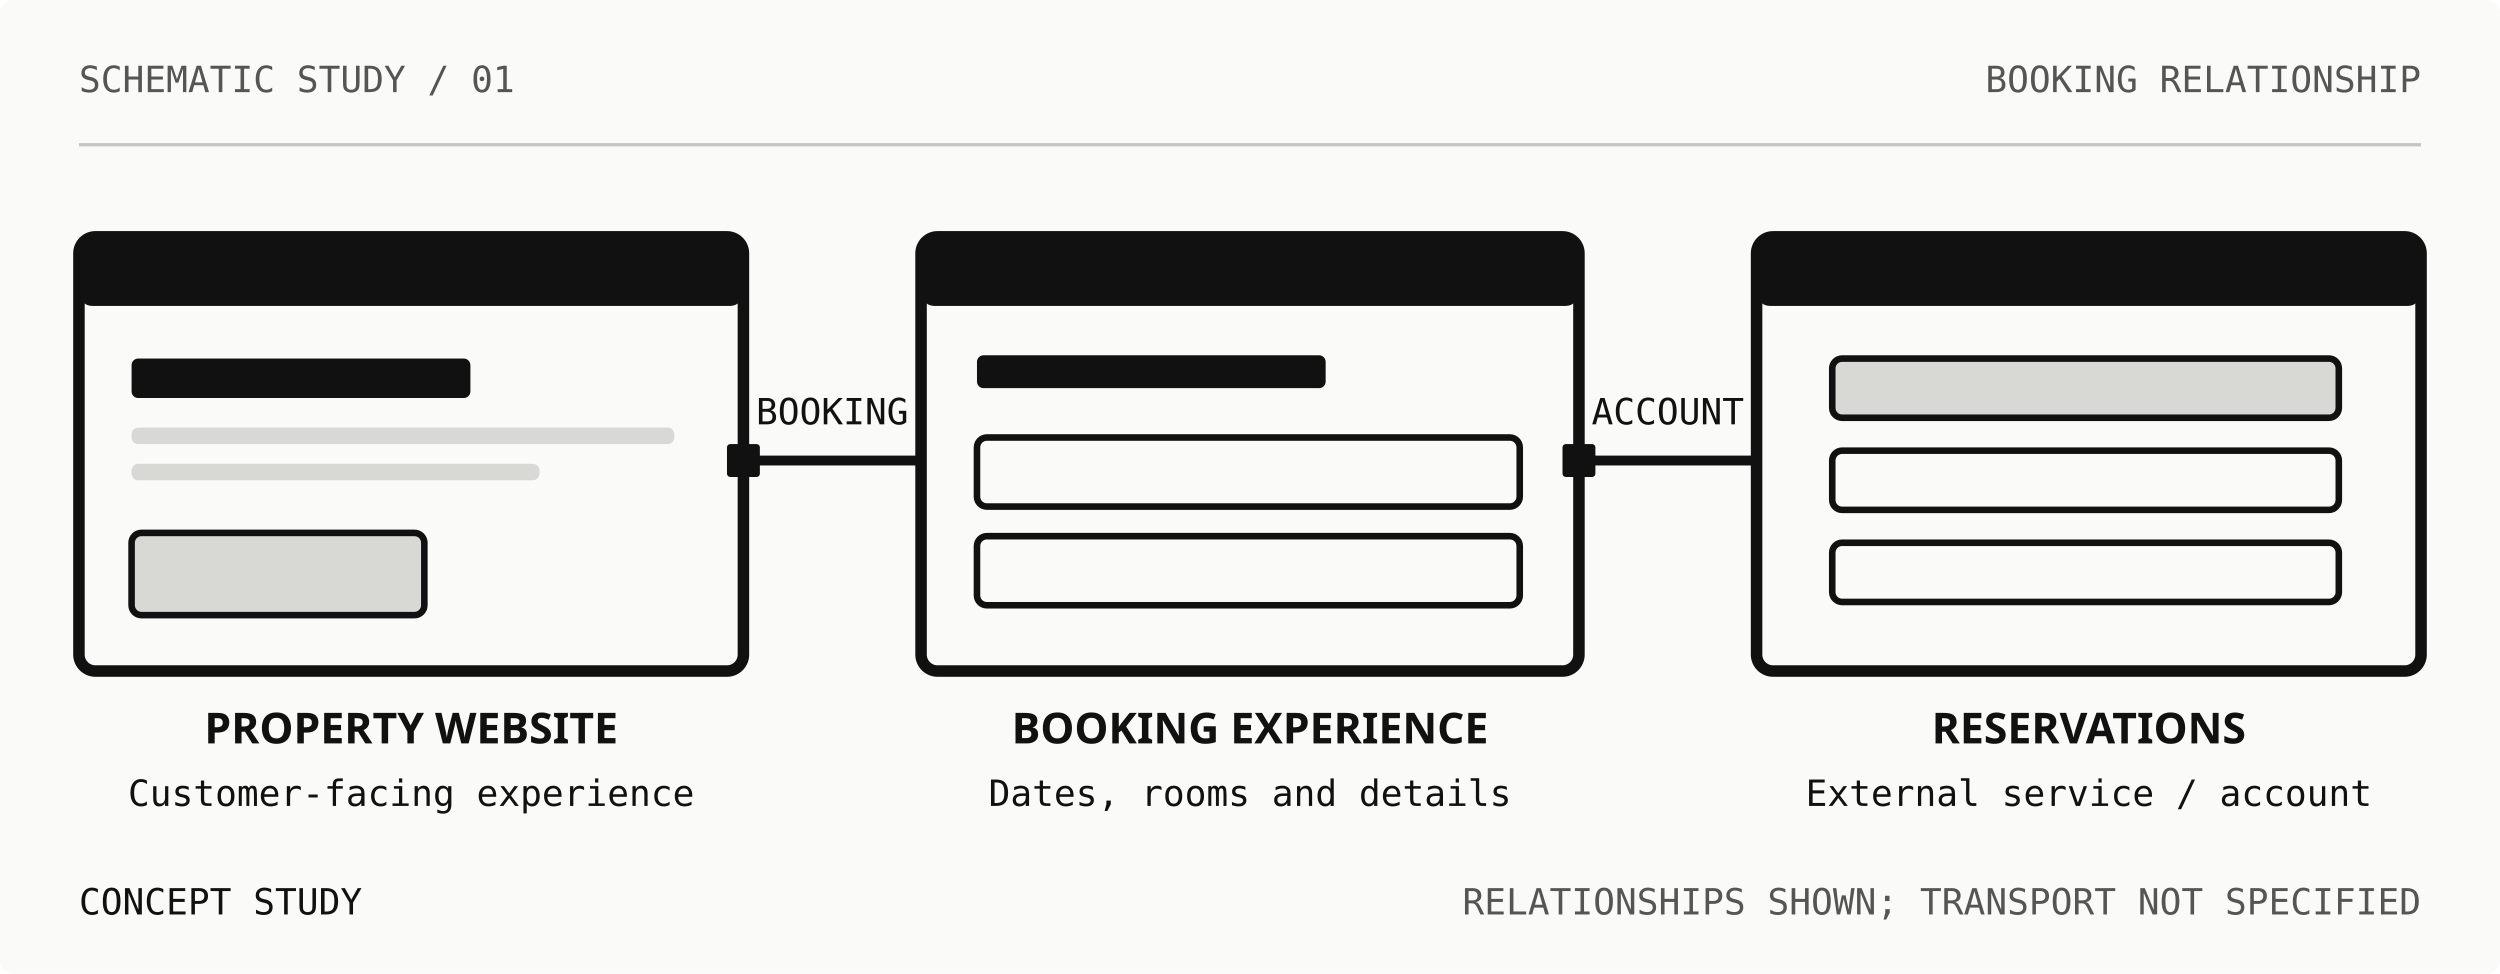
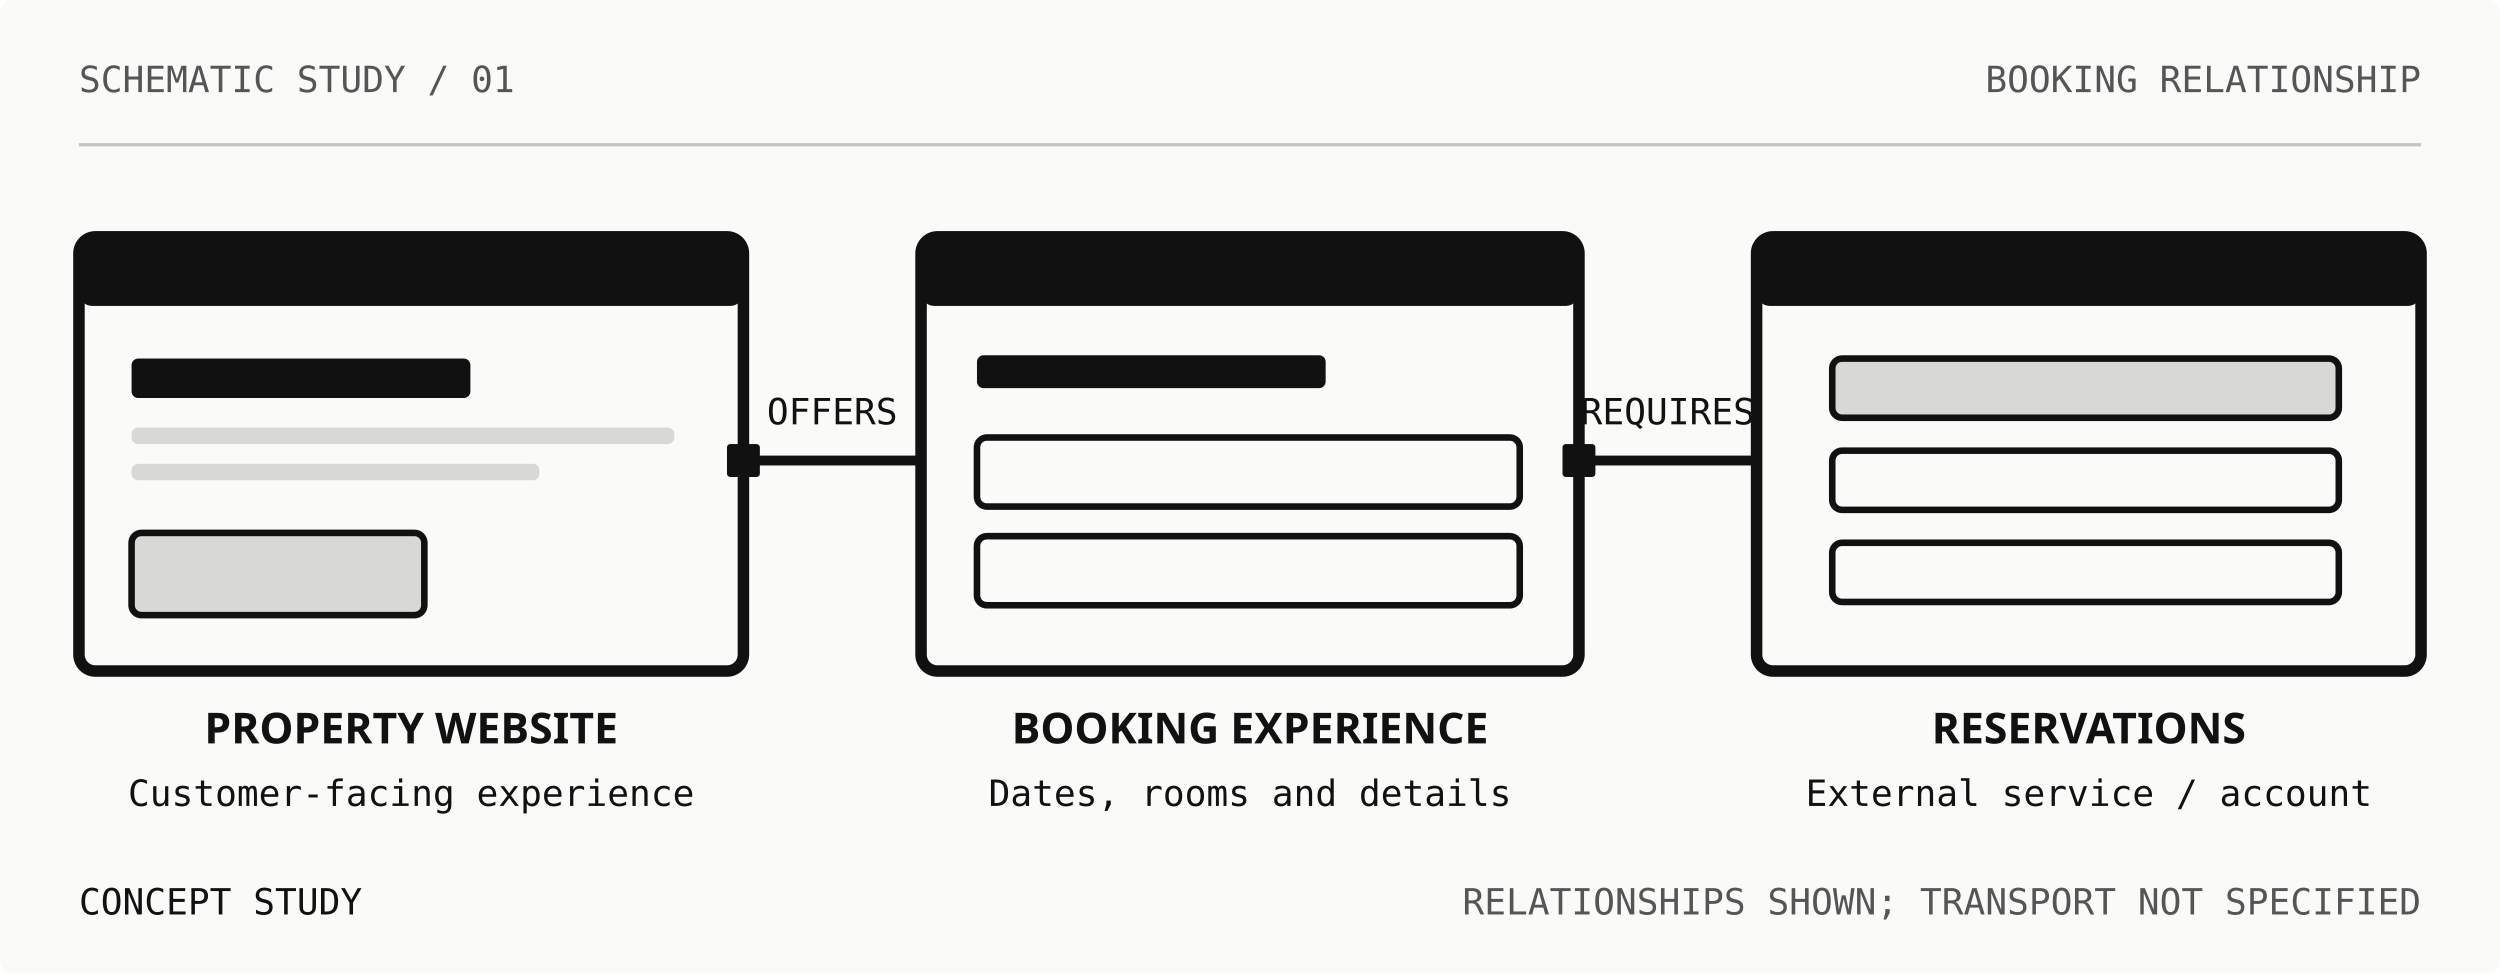
<svg xmlns="http://www.w3.org/2000/svg" viewBox="0 0 760 296" role="img" aria-labelledby="title description" data-study="booking-relationship">
  <style>
    .label{font:700 13px system-ui,sans-serif;fill:#111111}
    .micro{font:500 11px ui-monospace,monospace;fill:#111111}
    .muted{font:500 11px ui-monospace,monospace;fill:#555555}
    .white{font:700 13px system-ui,sans-serif;fill:#FAFAF8}
    .guide{stroke:#C5C5C2;stroke-width:1;fill:none}
    .frame{fill:#FAFAF8;stroke:#111111;stroke-width:3.5;stroke-linejoin:round}
    .detail{fill:none;stroke:#111111;stroke-width:2;stroke-linejoin:round}
    .link{fill:none;stroke:#111111;stroke-width:3;stroke-linecap:square;stroke-linejoin:round}
    .fill{fill:#111111}
    .soft{fill:#D8D8D5}
  </style>
  <rect width="760" height="296" rx="4" fill="#FAFAF8" />
  <path d="M24 44H736" class="guide" />
  <text x="24" y="28" class="muted">SCHEMATIC STUDY / 01</text>
  <text x="736" y="28" class="muted" text-anchor="end">BOOKING RELATIONSHIP</text>
  <rect x="24" y="72" width="202" height="132" rx="5" class="frame" />
  <rect x="24" y="72" width="202" height="21" rx="4" class="fill" />
  <rect x="40" y="109" width="103" height="12" rx="2" class="fill" />
  <rect x="40" y="130" width="165" height="5" rx="2" class="soft" />
  <rect x="40" y="141" width="124" height="5" rx="2" class="soft" />
  <rect x="40" y="162" width="89" height="25" rx="3" fill="#D8D8D5" stroke="#111111" stroke-width="2" />
  <text x="125" y="226" class="label" text-anchor="middle">PROPERTY WEBSITE</text>
  <text x="125" y="245" class="micro" text-anchor="middle">Customer-facing experience</text>
  <rect x="280" y="72" width="200" height="132" rx="5" class="frame" />
  <rect x="280" y="72" width="200" height="21" rx="4" class="fill" />
  <rect x="297" y="108" width="106" height="10" rx="2" class="fill" />
  <rect x="297" y="133" width="165" height="21" rx="3" fill="#FAFAF8" stroke="#111111" stroke-width="2" />
  <rect x="297" y="163" width="165" height="21" rx="3" fill="#FAFAF8" stroke="#111111" stroke-width="2" />
  <text x="380" y="226" class="label" text-anchor="middle">BOOKING EXPERIENCE</text>
  <text x="380" y="245" class="micro" text-anchor="middle">Dates, rooms and details</text>
  <rect x="534" y="72" width="202" height="132" rx="5" class="frame" />
  <rect x="534" y="72" width="202" height="21" rx="4" class="fill" />
  <rect x="557" y="109" width="154" height="18" rx="3" fill="#D8D8D5" stroke="#111111" stroke-width="2" />
  <rect x="557" y="137" width="154" height="18" rx="3" fill="#FAFAF8" stroke="#111111" stroke-width="2" />
  <rect x="557" y="165" width="154" height="18" rx="3" fill="#FAFAF8" stroke="#111111" stroke-width="2" />
  <text x="635" y="226" class="label" text-anchor="middle">RESERVATIONS</text>
  <text x="635" y="245" class="micro" text-anchor="middle">External service / account</text>
-   <text x="253" y="129" class="micro" text-anchor="middle">BOOKING</text>
-   <text x="507" y="129" class="micro" text-anchor="middle">ACCOUNT</text>
+   <text x="253" y="129" class="micro" text-anchor="middle">OFFERS</text>
+   <text x="507" y="129" class="micro" text-anchor="middle">REQUIRES</text>
  <path d="M226 140H280M480 140H534" class="link" />
  <rect x="221" y="135" width="10" height="10" rx="1" class="fill" />
  <rect x="475" y="135" width="10" height="10" rx="1" class="fill" />
  <text x="24" y="278" class="micro">CONCEPT STUDY</text>
  <text x="736" y="278" class="muted" text-anchor="end">RELATIONSHIPS SHOWN; TRANSPORT NOT SPECIFIED</text>
</svg>
